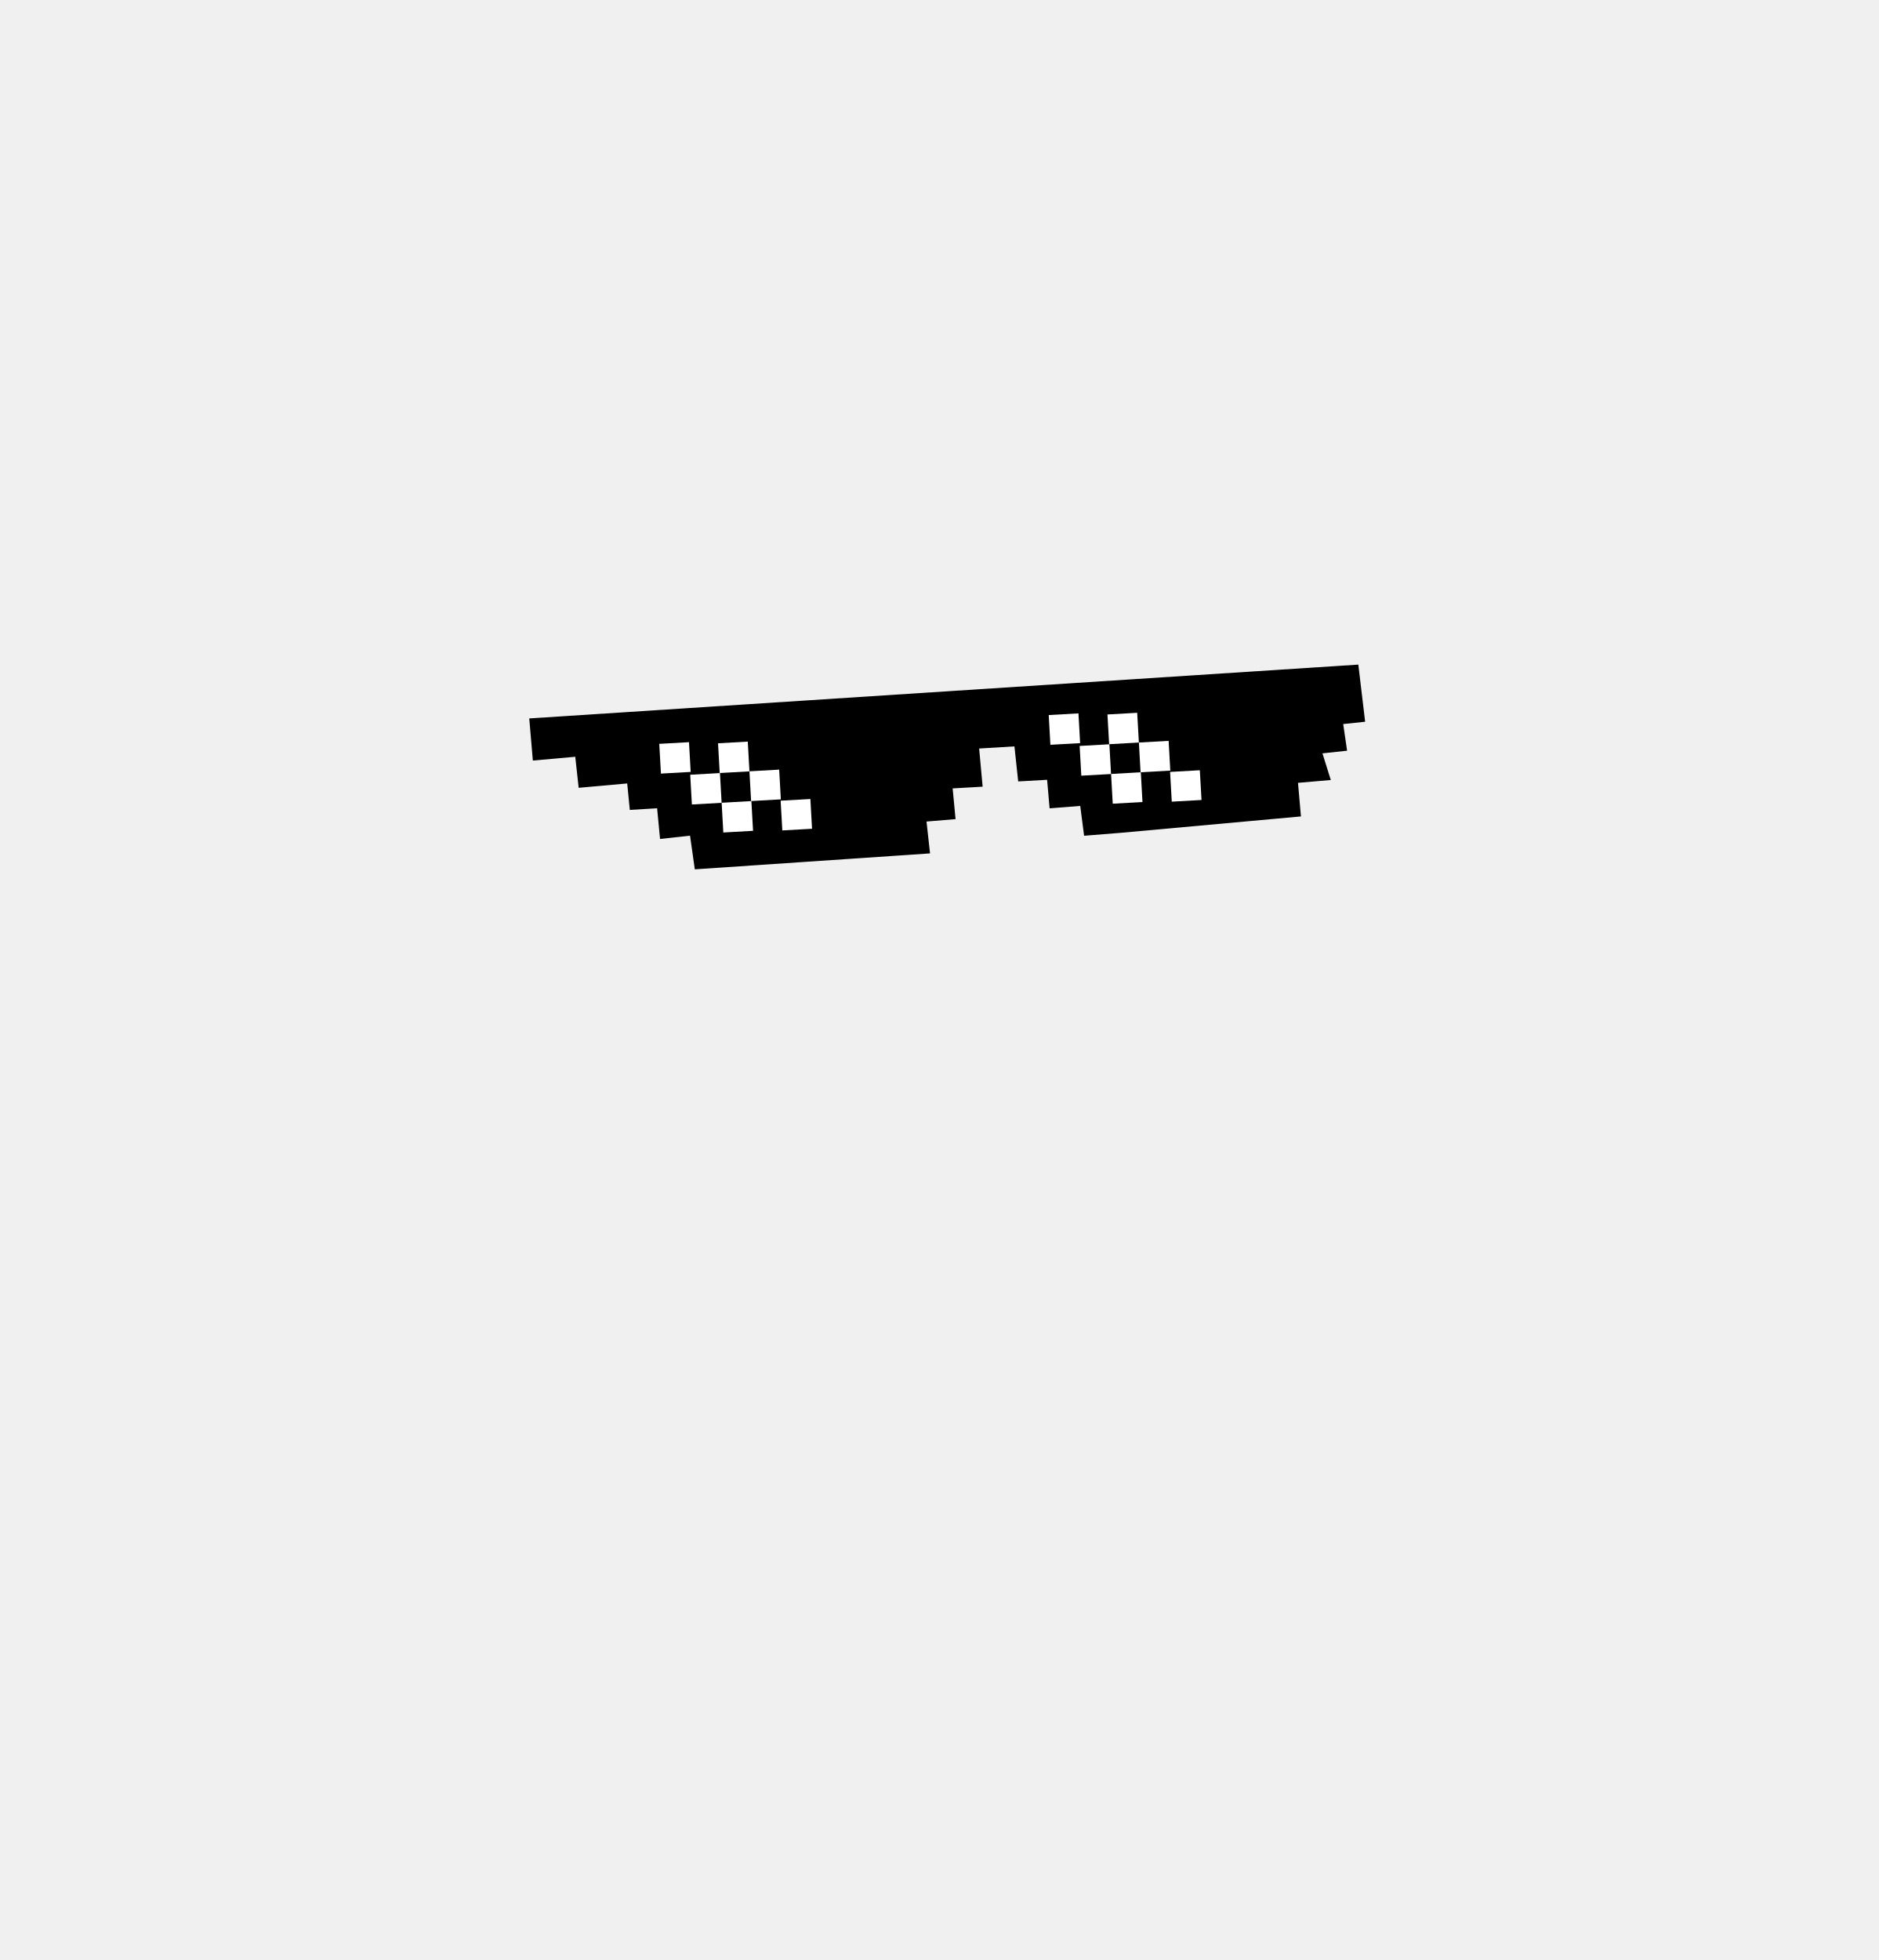
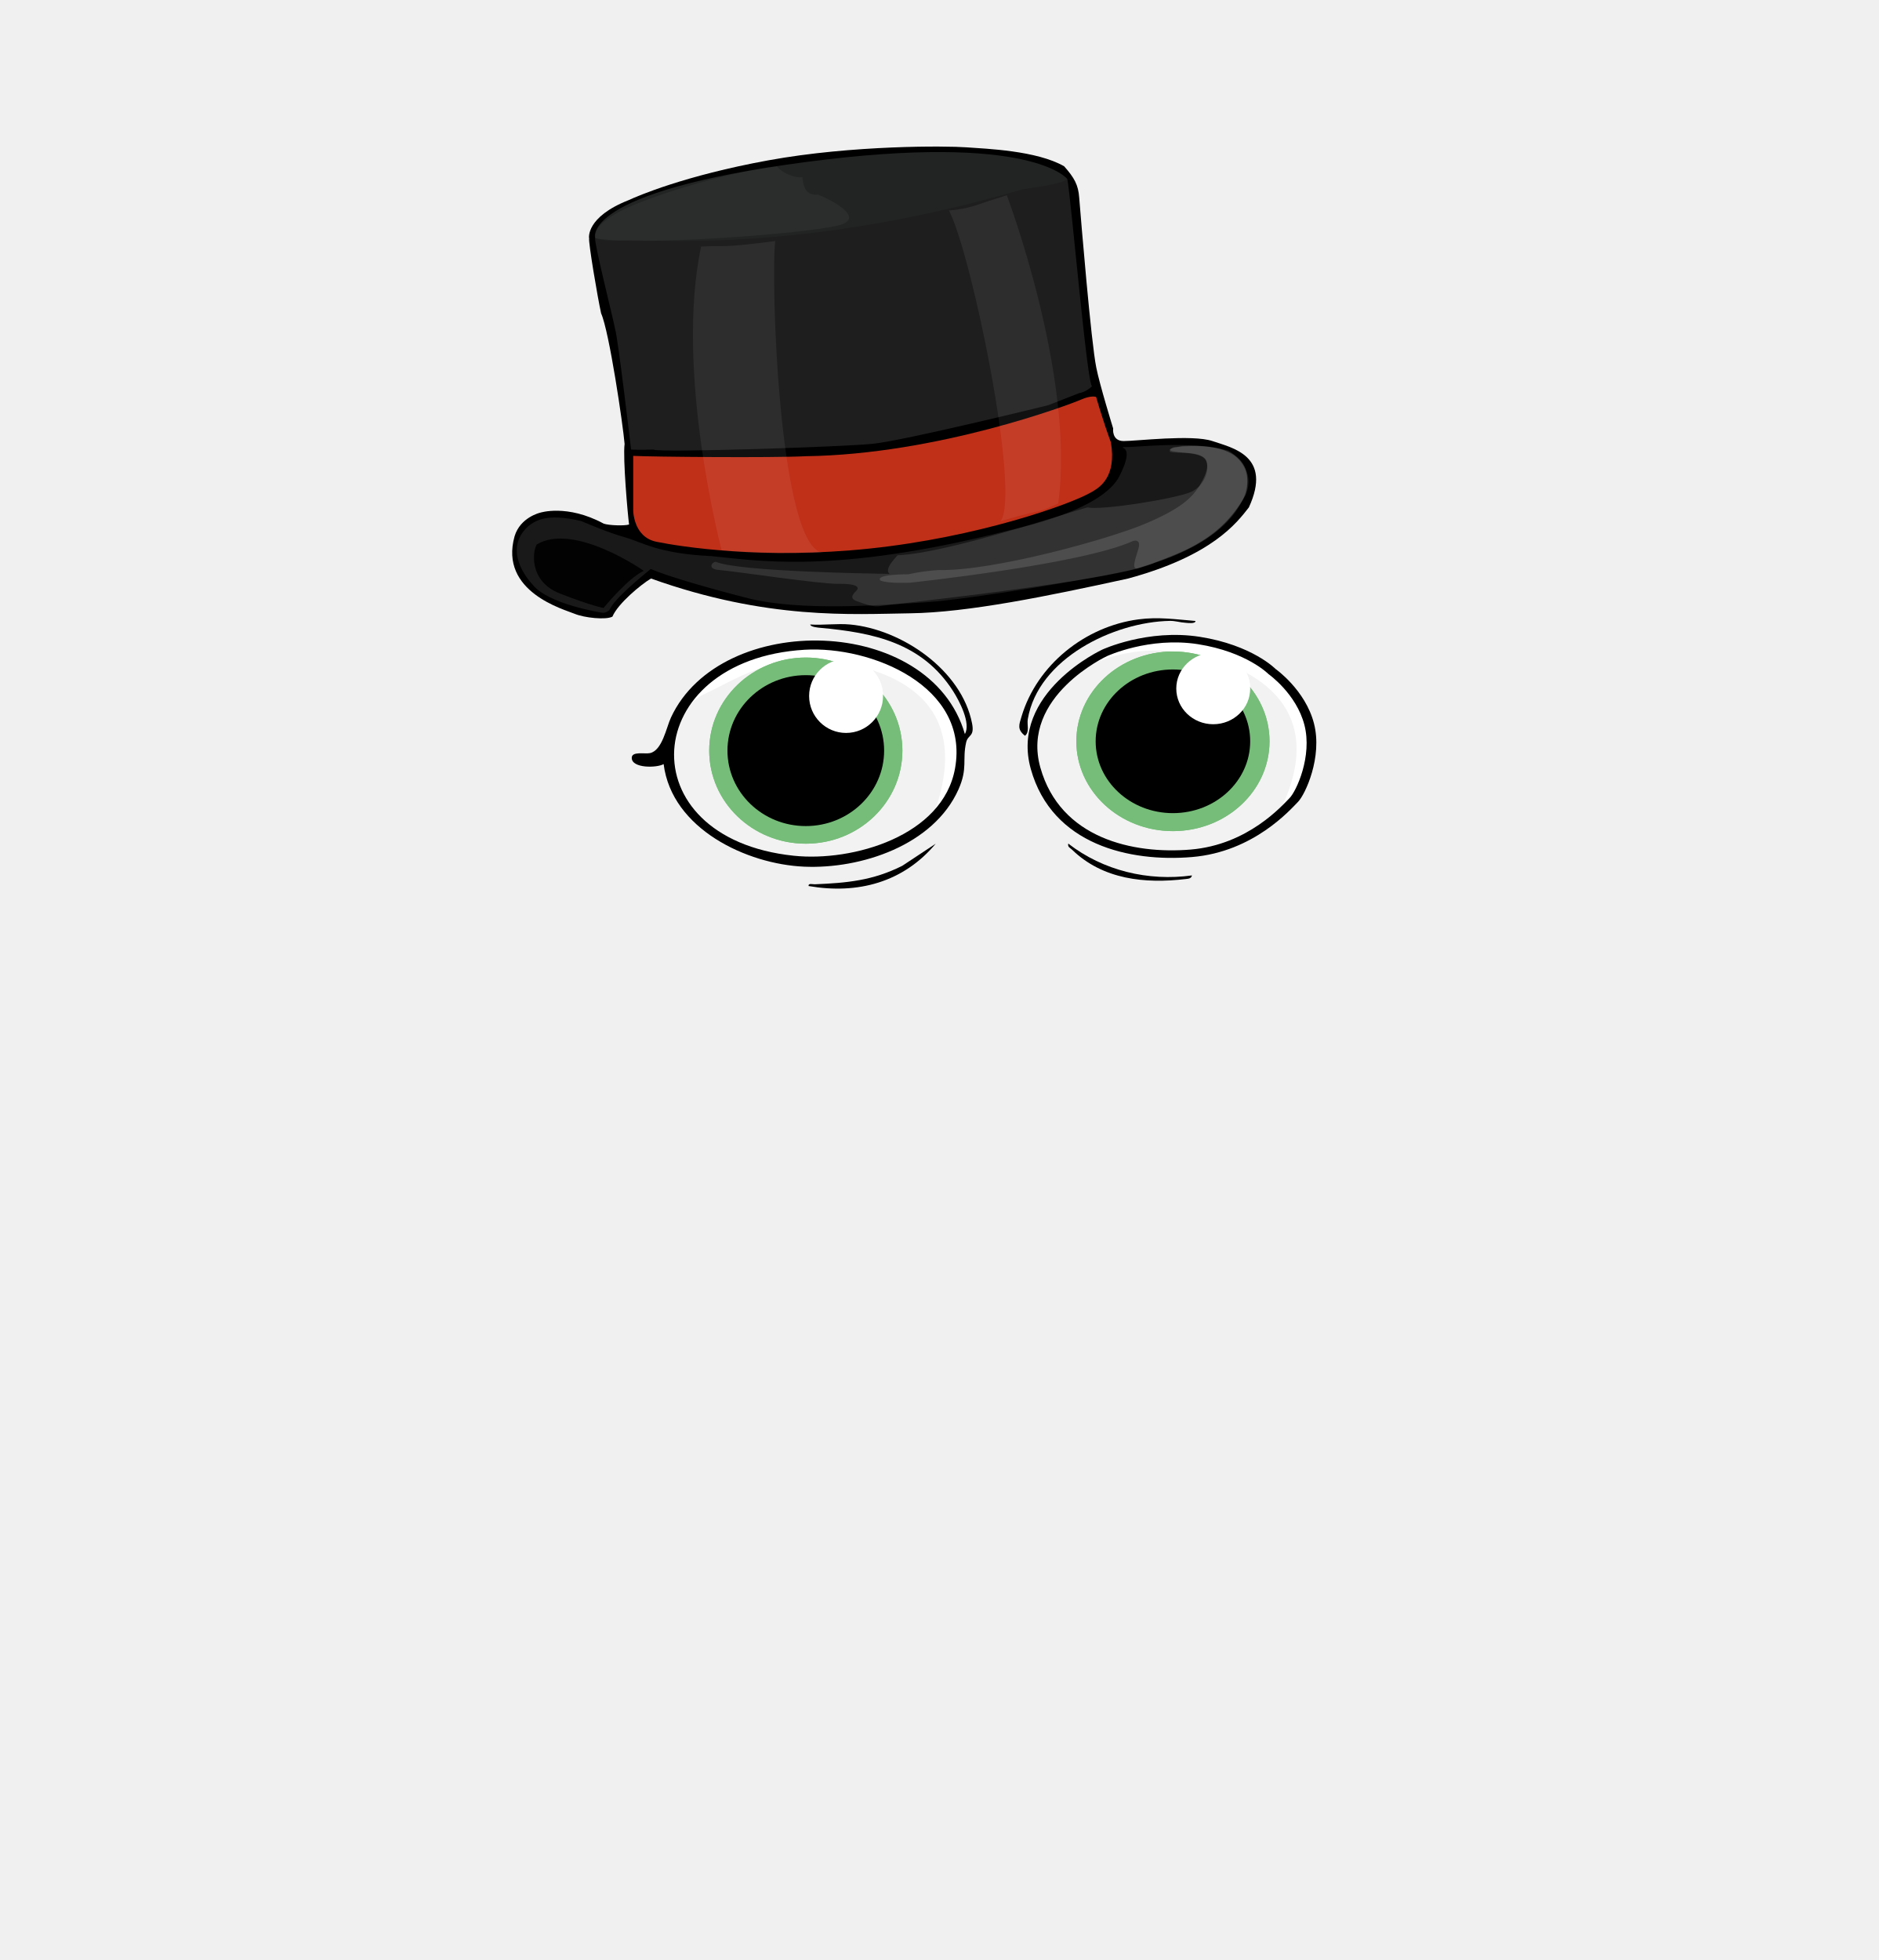
<svg xmlns="http://www.w3.org/2000/svg" id="Lager_2" viewBox="0 0 617.49 644.18">
  <defs>
-     <style>.cls-1{fill:none;}.cls-2{fill:#fff;}</style>
+     <style>.cls-1{fill:none;}.cls-2{fill:#222323;}.cls-3{opacity:.04;}.cls-3,.cls-4,.cls-5,.cls-6,.cls-7{fill:#fff;}.cls-4{opacity:.07;}.cls-5{opacity:.11;}.cls-6{opacity:.13;}.cls-8{fill:#1e1e1e;}.cls-9{fill:#020202;}.cls-10{fill:#f2f2f2;}.cls-11{fill:#c02f18;}.cls-12{fill:#191919;}.cls-13{fill:#76bd79;}</style>
  </defs>
-   <g id="savage">
-     <polygon points="173.97 236.12 175.15 249.97 189.09 248.72 190.21 258.92 206.17 257.49 207.02 266.19 216 265.65 216.96 275.74 226.82 274.65 228.39 285.72 305.71 280.48 304.55 270.01 314.1 269.22 313.14 259.12 323 258.55 321.85 246.01 333.45 245.31 334.69 256.83 344.19 256.29 345.01 265.67 355.08 264.88 356.35 274.68 368.72 273.69 427.63 268.33 426.66 257.29 437.44 256.36 434.7 247.6 442.8 246.73 441.52 237.97 448.73 237.21 446.49 218.43 173.97 236.12" />
-     <rect class="cls-2" x="216.96" y="244.21" width="9.79" height="9.79" transform="translate(-13.63 12.84) rotate(-3.22)" />
-     <rect class="cls-2" x="236.28" y="244.02" width="9.79" height="9.79" transform="translate(-13.59 13.93) rotate(-3.22)" />
-     <rect class="cls-2" x="227.13" y="254.36" width="9.79" height="9.79" transform="translate(-14.18 13.43) rotate(-3.22)" />
-     <rect class="cls-2" x="246.6" y="253.23" width="9.79" height="9.79" transform="translate(-14.09 14.52) rotate(-3.22)" />
-     <rect class="cls-2" x="256.85" y="262.89" width="9.79" height="9.79" transform="translate(-14.61 15.11) rotate(-3.22)" />
-     <rect class="cls-2" x="237.46" y="263.57" width="9.79" height="9.79" transform="translate(-14.68 14.02) rotate(-3.22)" />
-     <rect class="cls-2" x="344.98" y="234.75" width="9.79" height="9.79" transform="translate(-12.9 20.01) rotate(-3.22)" />
-     <rect class="cls-2" x="364.29" y="234.56" width="9.79" height="9.79" transform="translate(-12.86 21.09) rotate(-3.22)" />
-     <rect class="cls-2" x="355.14" y="244.9" width="9.79" height="9.79" transform="translate(-13.45 20.6) rotate(-3.22)" />
-     <rect class="cls-2" x="374.62" y="243.78" width="9.79" height="9.79" transform="translate(-13.36 21.69) rotate(-3.22)" />
-     <rect class="cls-2" x="384.87" y="253.44" width="9.79" height="9.79" transform="translate(-13.88 22.28) rotate(-3.22)" />
-     <rect class="cls-2" x="365.47" y="254.11" width="9.79" height="9.79" transform="translate(-13.95 21.19) rotate(-3.22)" />
+   <g id="tophar">
+     <path d="M193.63,78.27s-1.16-6.92,13.05-12.51c2.69-1.25,18.19-8.02,45.91-13.07,27.72-5.05,58.54-4.75,65.08-4.27s23.06,1.04,32.12,6.23c3.35,3.78,4.65,6.12,4.95,10.29.58,7.27,3.92,47.61,5.61,55.84,1.05,5.45,5.55,20.03,5.55,20.03,0,0-.55,4.13,3.44,4.15s22.63-2.23,29.18,0,19.8,4.82,11.99,21.81c-3.94,5.03-11.97,15.86-39.72,23.38-26.54,5.81-52.62,11.16-71.62,11.42-19.01.26-46.89,2.26-85.18-11.43-3.33,1.97-10.9,8.26-12.68,12.52-2.08,1.14-9.2.43-12.51-.96s-24.79-7.17-19.65-25.46c1.87-6.24,8.38-7.73,8.38-7.73,0,0,8.85-2.92,20.89,3.58,1.66.62,6.95.77,8.36.3-.42-3.05-2.09-21.86-1.47-26.48-.52-6.21-5.04-36.98-7.72-42.92-1.17-5.28-4.27-23.64-3.93-24.7Z" />
+     <path class="cls-12" d="M197.71,201.35s-17.6-2.76-22.64-9.22c-1.45-1.54-10.01-11.3-1.45-19.18,2.02-1.47,5.44-4.53,17.36-1.72,2.81,1.16,8.87,3.79,14.49,5.38s10.83,5.34,28.21,6.15c14.34,1.29,39.95,6.35,97.84-8.42,6.78-1.5,31.04-7.29,36.42-17.81,5.38-10.52-.11-8.99,1.34-9.58,4.69.16,20.85-2.29,34.5,1.12,3.49,2.1,9.83,8.21,4.69,16.29s-12.31,15.68-34.13,22.31c-10.26,2.82-55.23,10.26-69.47,11.23-14.72.97-41.86,3.07-58.99-1.29-11.47-2.91-26.17-7.08-31.99-9.6-2.42,2.01-12.04,9.73-13.6,13.55-1.17.84-1.81.93-2.58.8Z" />
+     <path class="cls-8" d="M207.44,147.75s-4.29-36.61-5.24-39.57c-.71-3.78-6.87-28.04-6.57-29.91,1.72.27,148.02-20.93,155.21-19.4,1.18,5.78,6.49,67.52,8.12,68.07-2.02,2-4.22,2.26-4.22,2.26l-10.17,3.97s-47.6,11.74-57.85,12.7c-9.01.97-69.81,2.99-71.93,1.89-4.07.14-7.34,0-7.34,0Z" />
+     <path class="cls-11" d="M208.14,149.83v17.71s-.12,8.94,7.64,10.52c7.76,1.58,34.89,5.92,70.17,2.22s65.94-14.43,73.01-18.64c2.43-1.43,8.12-4.79,6.2-16.24-2.84-7.75-4.86-14.94-4.86-14.94,0,0-1.55-.63-4.97.88s-47.02,18.02-90.5,18.6c-10.83.58-51.31.2-56.68-.11Z" />
+     <path class="cls-9" d="M211.61,187.61s-22.84-16.01-35.13-8.69c-1.37,1.86-2.86,12.07,7.57,16.15s14.35,4.74,14.35,4.74c0,0,7.88-9.72,13.22-12.2Z" />
+     <path class="cls-5" d="M386.7,146.95s-1.57-.31-2.18,1.18,9.64-.62,11.86,2.97c1.36,3.21-.24,8.37-4.81,10.55-4.7,2.18-29.53,6.18-34.04,5.11-4.84,1.09-45.91,15.11-62.47,15.73-1.11,1.24-4.51,4.72-2.62,6.13-4.3-.08-49.54-.7-57.13-3.97-1.09-.08-3.21,2.39,1.27,2.71s32.92,4.63,38.97,4.52,6.78,1.11,6.23,1.92-3.27,2.66-.18,3.77,5.56,2.04,7.85,1.6,80.44-8.63,90.17-14.32c9.03-3.54,21.64-7.22,29.84-22.27,1-3.24,3.55-18.52-22.74-15.62Z" />
+     <path class="cls-6" d="M298.63,188.74s-11.24-.08-9.2,2.08c2.53,1.05,9.73.69,9.73.69,0,0,56.28-5.95,73.35-13.73,1.01-.25,2.48-.2,1.68,2.62s-2.69,7.44.15,6.26,26.21-6.32,34.13-22.31c.96-1.79,8.3-19.32-19.88-17.77-1.89.37-7.44,1.27-1.25,2.01s13.43.35,6.91,11.13c-2.44,3.73-5.66,7.24-17.64,12.34-11.99,5.1-50.25,15.71-68.07,15.29-5.46.32-9.91,1.39-9.91,1.39Z" />
+     <path class="cls-2" d="M350.84,58.86s-11.44-15.45-86.02-5.6c-74.58,9.85-69.19,25-69.19,25,0,0,3.4,1.35,9.65.71s55.84,5.14,130.92-16.77c5.95-.92,12.58-1.74,14.64-3.34Z" />
+     <path class="cls-3" d="M275.53,74.1c-10.71,2.71-65.95,6.91-79.9,4.17.36-1.46-.87-3.64,7.3-8.34,8.17-4.7,35.8-13.42,52.45-15.29.98,1.43,4.76,3.92,8.38,3.6.24,1.93.48,6.19,5.14,5.71,2.81,1.05,16.61,7.63,6.63,10.15Z" />
+     <path class="cls-4" d="M237.23,180.9s-15.55-58.67-6.77-99.86c8.1-.48,5.67.63,24.38-1.82-1.58,11.89,1.19,101.92,15.9,102.43-9.91.08-16.04.77-33.51-.74Z" />
+     <path class="cls-4" d="M330.94,64.15s22.61,59.6,16.9,101.33c-8.66,3.85-1.96.89-18.87,5.77,6.48-9.83-9.65-87.9-17.04-102.09,4.19-.22,8.42-1.44,10.76-2.32s6.62-2.07,8.24-2.68Z" />
    <rect class="cls-1" width="617.49" height="644.18" />
+     <path class="cls-7" d="M430.61,245.07c0,16.68-18.98,36.26-44.98,36.26s-46.4-18.95-46.4-35.63,20.4-35.63,46.4-35.63,44.98,18.32,44.98,35Z" />
+     <path class="cls-10" d="M388.28,214.36c18.4,2.58,49.78,14.58,33.26,50.44-8.93,11.31-55.72,33.64-82.7-12.04-.9-11.47,5.49-26.42,8.72-28.5,9.15-5.87,22.32-12.49,40.72-9.9Z" />
+     <path class="cls-7" d="M316.5,247.51c0,16.49-20.22,35.86-47.93,35.86s-49.44-18.74-49.44-35.23,21.74-35.23,49.44-35.23,47.93,18.11,47.93,34.61Z" />
+     <path class="cls-10" d="M272.81,217.21c18.66,2.58,48.89,11.49,33.73,51.44-4.86,5.54-57.26,35.8-84.62-9.88-.91-11.47-.38-26.06,9.59-30.65s22.64-13.49,41.3-10.9Z" />
+     <path d="M279.42,205.25c17.01,1.57,36.69,15,40.1,32.49.88,4.51-1.33,3.6-1.94,6.25-1.32,5.77.6,8.48-2.53,15.48-8.18,18.3-31.97,26.2-50.76,25.37s-43.45-12.35-46.15-33.71c-2.21,1.28-10.45,1.45-10.48-2.03-.02-2.28,4.3-1.21,6-1.58,4.05-.89,5.35-8.38,6.89-11.7,16.33-35.19,85.24-33.96,96.61,5.43,2.07-3.5-1.82-10.9-3.88-14.12-10.21-15.95-26.3-19.21-43.67-20.79-.64-.06-3.21-.26-3.27-1.09,4.23.28,8.9-.39,13.07,0ZM264.49,213.55c-54.5,3.24-58.61,61.93-3.58,67.7,19.38,2.03,49.03-6.44,53.02-28.72,4.83-26.99-27.48-40.29-49.44-38.98Z" />
+     <path d="M392.96,204.09c0,1.01-2.54.64-3.22.6-1.81-.1-3.42-.66-5.17-.63-18.5.33-43.35,12.39-46.73,32.3-.32,1.88.67,4.18-.92,5.46-2.63-2.09-1.96-3.58-1.13-6.35,5.1-17,20.91-29.56,38.37-31.9,6.54-.88,12.29-.01,18.8.52Z" />
+     <path d="M307.59,277.27c-10.64,12.73-25.65,16.74-41.81,13.93-.14-1.01,1.32-.55,2.02-.57,10.6-.43,19.13-1.22,28.78-6.07l11.01-7.28Z" />
+     <path d="M391.8,287.72c-.22,1.06-1.14,1.07-2.01,1.18-13.43,1.6-27.27.2-37.43-9.66-.62-.6-1.48-.83-1.21-1.98,11.46,8.9,26.28,12.44,40.65,10.46Z" />
+     <path d="M431.91,237.76c-2.85-11.04-12.63-17.9-12.63-17.9,0,0-7.67-7.86-24.9-10.56-17.23-2.7-32.07,4.21-32.07,4.21,0,0-30.52,14.15-23.47,39.26,7.02,25,32.61,30.61,52.96,28.91,20.35-1.69,32.46-15.71,34.85-18.12s8.11-14.75,5.26-25.79ZM423.86,262.32c-2.23,2.25-13.53,15.32-32.5,16.9s-42.84-3.65-49.39-26.96c-6.58-23.41,21.89-36.61,21.89-36.61,0,0,13.84-6.45,29.91-3.93,16.07,2.52,23.22,9.85,23.22,9.85,0,0,9.12,6.4,11.78,16.7,2.66,10.29-2.67,21.8-4.9,24.05Z" />
+     <ellipse class="cls-13" cx="264.87" cy="246.7" rx="31.75" ry="30.59" />
+     <ellipse cx="264.87" cy="246.7" rx="25.75" ry="24.8" />
+     <circle class="cls-7" cx="278.11" cy="228.74" r="12.15" />
+     <ellipse class="cls-13" cx="385.55" cy="243.64" rx="31.75" ry="29.52" />
+     <ellipse cx="385.55" cy="243.64" rx="25.4" ry="23.61" />
+     <ellipse class="cls-7" cx="398.8" cy="226.3" rx="12.15" ry="11.73" />
+     <ellipse class="cls-13" cx="264.87" cy="246.7" rx="31.75" ry="30.59" />
+     <ellipse cx="264.87" cy="246.7" rx="25.75" ry="24.8" />
+     <circle class="cls-7" cx="278.11" cy="228.74" r="12.15" />
+     <ellipse class="cls-13" cx="385.55" cy="243.64" rx="31.75" ry="29.52" />
+     <ellipse cx="385.55" cy="243.64" rx="25.4" ry="23.61" />
+     <ellipse class="cls-7" cx="398.8" cy="226.3" rx="12.15" ry="11.73" />
  </g>
</svg>
